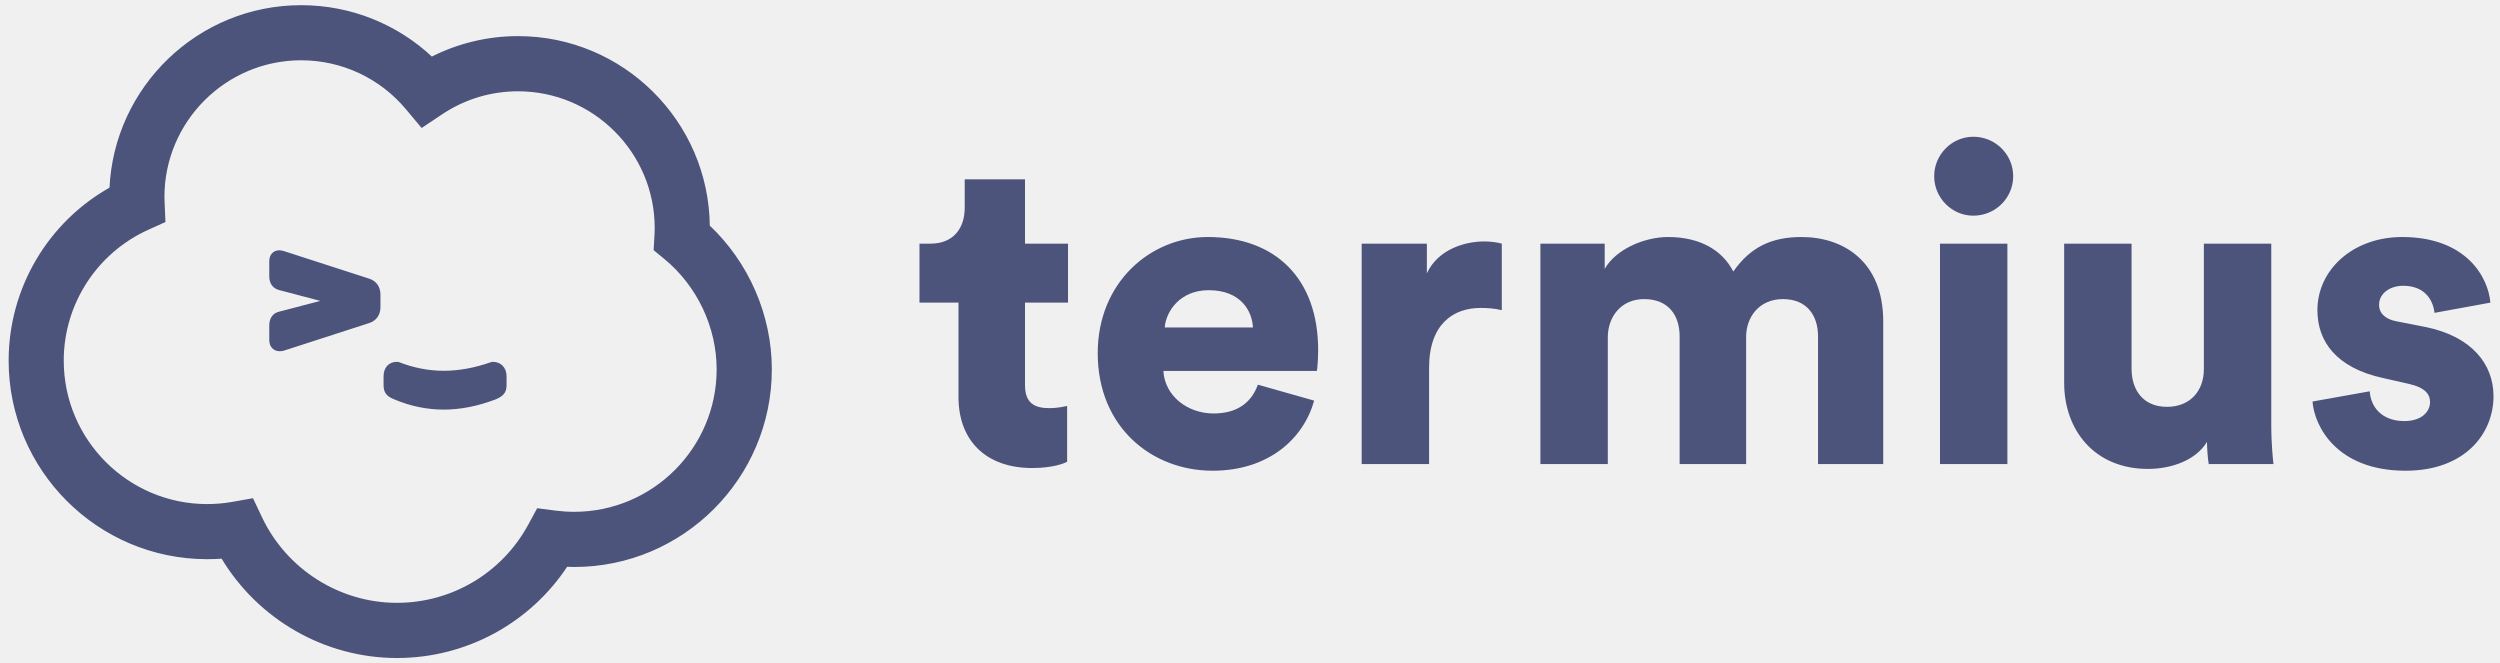
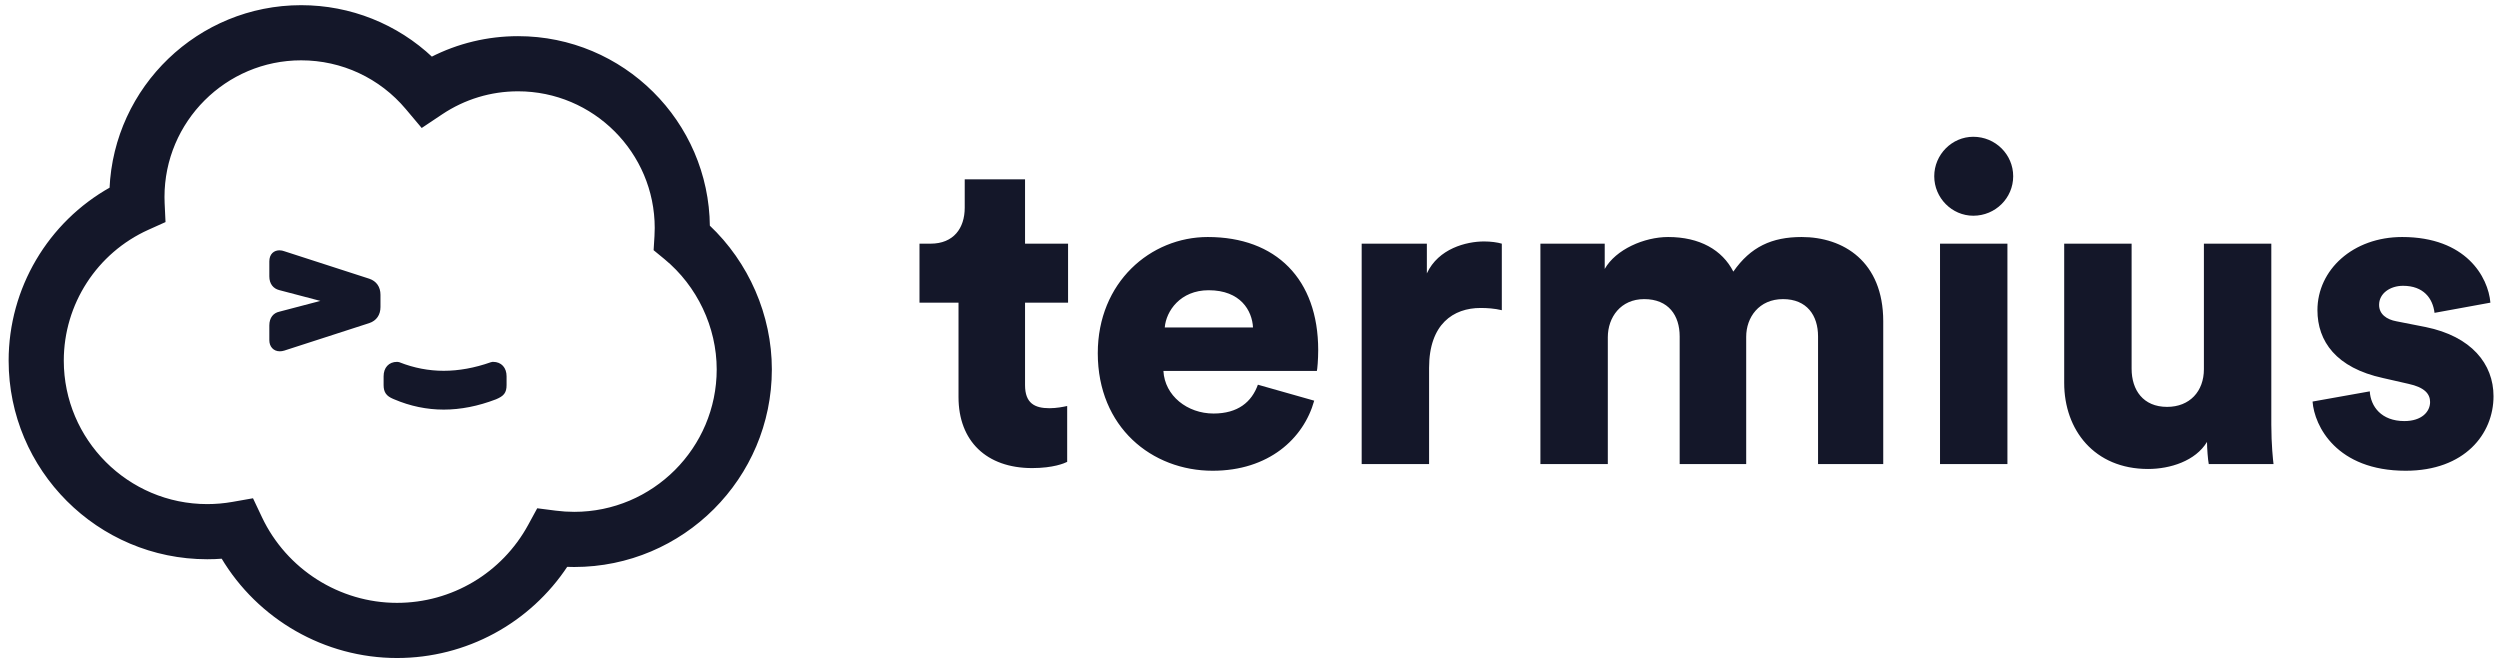
- <svg xmlns="http://www.w3.org/2000/svg" width="362" height="96" viewBox="0 0 362 96" fill="none">
-   <defs>
-     <clipPath id="clip2_11">
-       <rect id="termius-logo" width="362" height="96" fill="white" fill-opacity="0" />
+ <svg xmlns="http://www.w3.org/2000/svg" width="100%" height="100%" viewBox="0 0 362 96" version="1.1" xml:space="preserve" style="fill-rule:evenodd;clip-rule:evenodd;">
+   <rect x="0" y="0" width="362" height="96" style="fill:#fff;" />
+   <g>
+     <clipPath id="_clip1">
+       <rect x="0.5" y="0" width="361" height="96" />
    </clipPath>
-   </defs>
-   <g clip-path="url(#clip2_11)">
-     <mask id="mask2_15" mask-type="alpha" maskUnits="userSpaceOnUse" x="0.5" y="0" width="361" height="96">
-       <rect id="rect" x="0.5" width="361" height="96" fill="#000000" fill-opacity="1" />
-     </mask>
-     <g mask="url(#mask2_15)">
-       <path id="path" d="M148.42 25.97L139.69 25.97L139.69 30.08C139.69 33.03 138.08 35.28 134.74 35.28L133.14 35.28L133.14 43.82L138.79 43.82L138.79 57.5C138.79 63.86 142.83 67.77 149.45 67.77C152.53 67.77 154.14 67.07 154.52 66.87L154.52 58.78C153.94 58.91 152.98 59.1 151.95 59.1C149.83 59.1 148.42 58.4 148.42 55.76L148.42 43.82L154.65 43.82L154.65 35.28L148.42 35.28L148.42 25.97ZM168.65 47.42L181.43 47.42C181.3 44.98 179.63 42.02 175.01 42.02C170.9 42.02 168.84 45.04 168.65 47.42ZM182.14 55.7L190.29 58.01C188.75 63.54 183.68 68.16 175.59 68.16C166.79 68.16 158.95 61.87 158.95 51.14C158.95 40.87 166.6 34.32 174.88 34.32C184.77 34.32 190.87 40.42 190.87 50.69C190.87 52.04 190.74 53.52 190.68 53.71L168.46 53.71C168.65 57.31 171.93 59.87 175.72 59.87C179.25 59.87 181.24 58.21 182.14 55.7ZM217.46 35.28C216.82 35.09 215.85 34.96 214.89 34.96C212.32 34.96 208.28 35.98 206.61 39.58L206.61 35.28L197.17 35.28L197.17 67.2L206.93 67.2L206.93 53.26C206.93 46.9 210.46 44.59 214.38 44.59C215.34 44.59 216.37 44.65 217.46 44.91L217.46 35.28ZM232.81 67.2L232.81 48.83C232.81 45.94 234.67 43.31 238.07 43.31C241.61 43.31 243.21 45.68 243.21 48.7L243.21 67.2L252.84 67.2L252.84 48.76C252.84 45.94 254.71 43.31 258.17 43.31C261.64 43.31 263.25 45.68 263.25 48.7L263.25 67.2L272.69 67.2L272.69 46.52C272.69 37.85 266.91 34.32 260.87 34.32C256.57 34.32 253.49 35.73 250.98 39.32C249.38 36.18 246.1 34.32 241.54 34.32C238.07 34.32 233.96 36.11 232.36 38.94L232.36 35.28L223.05 35.28L223.05 67.2L232.81 67.2ZM290.67 67.2L290.67 35.28L280.91 35.28L280.91 67.2L290.67 67.2ZM280.07 25.52C280.07 28.66 282.64 31.23 285.73 31.23C288.94 31.23 291.51 28.66 291.51 25.52C291.51 22.37 288.94 19.8 285.73 19.8C282.64 19.8 280.07 22.37 280.07 25.52ZM319.83 67.2L329.2 67.2C329.14 66.68 328.88 64.37 328.88 61.48L328.88 35.28L319.12 35.28L319.12 53.45C319.12 56.66 317.07 58.91 313.79 58.91C310.32 58.91 308.65 56.47 308.65 53.39L308.65 35.28L298.89 35.28L298.89 55.44C298.89 62.25 303.26 67.9 311.03 67.9C314.24 67.9 317.9 66.75 319.57 63.99C319.57 64.82 319.7 66.62 319.83 67.2ZM334.85 58.14C335.11 61.67 338.32 68.16 348.34 68.16C356.88 68.16 361.06 62.83 361.06 57.37C361.06 52.68 357.85 48.7 351.23 47.35L346.99 46.52C345.58 46.26 344.49 45.49 344.49 44.14C344.49 42.47 346.09 41.38 347.96 41.38C350.91 41.38 352.26 43.18 352.52 45.3L360.61 43.82C360.29 40.09 357.07 34.32 347.83 34.32C340.7 34.32 335.56 39.07 335.56 44.91C335.56 49.41 338.26 53.26 345.07 54.74L348.73 55.57C351.1 56.09 351.87 57.05 351.87 58.21C351.87 59.62 350.65 60.97 348.15 60.97C344.81 60.97 343.27 58.85 343.14 56.66L334.85 58.14Z" fill="#4D547B" fill-opacity="1" fill-rule="evenodd" />
-       <path id="path" d="M83.14 81.85C82.76 81.85 82.38 81.84 81.99 81.82C76.59 90.03 67.42 95.03 57.48 95.03L57.48 87.54C65.51 87.54 72.86 83.17 76.7 76.11L77.92 73.86L80.46 74.19C81.35 74.3 82.25 74.36 83.14 74.36C94.65 74.36 104.02 64.99 104.02 53.48C104.02 47.31 101.16 41.26 96.37 37.32L94.9 36.11L95.01 34.2C95.04 33.81 95.05 33.41 95.05 33.01C95.05 21.96 86.06 12.97 75.01 12.97C71.03 12.97 67.2 14.13 63.89 16.34L61.1 18.2L58.95 15.63C55.12 11.08 49.55 8.48 43.6 8.48C32.56 8.48 23.56 17.47 23.56 28.52C23.56 28.83 23.57 29.14 23.59 29.45L23.7 31.99L21.38 33.04C13.84 36.44 8.98 43.95 8.98 52.22C8.98 63.81 18.41 73.24 30 73.24C31.23 73.24 32.47 73.13 33.67 72.92L36.49 72.42L37.71 75C41.32 82.63 49.06 87.54 57.48 87.54L57.48 95.03C47.09 95.03 37.49 89.47 32.23 80.64C31.49 80.69 30.75 80.72 30 80.72C14.28 80.72 1.5 67.94 1.5 52.22C1.5 41.83 7.14 32.33 16.1 27.32C16.73 12.7 28.82 0.99 43.6 0.99C50.69 0.99 57.4 3.69 62.49 8.49C66.35 6.51 70.62 5.48 75.01 5.48C90.11 5.48 102.41 17.7 102.53 32.78C108.2 38.11 111.51 45.69 111.51 53.48C111.51 69.12 98.79 81.85 83.14 81.85ZM71.7 57.59C69.16 58.56 66.66 59.06 64.25 59.06C61.83 59.06 59.45 58.56 57.17 57.59C57.08 57.55 57.08 57.55 56.99 57.51C56.15 57.15 55.79 56.71 55.79 55.76L55.79 54.49C55.79 53.36 56.44 52.64 57.49 52.64L57.72 52.68C59.81 53.5 62.04 53.94 64.25 53.94C66.46 53.94 68.77 53.52 71.13 52.69L71.34 52.64C72.39 52.64 73.1 53.36 73.1 54.49L73.1 55.76C73.1 56.77 72.67 57.17 71.7 57.59ZM40.49 45.37C39.78 45.52 39.24 46.09 39.24 47.12L39.24 49.25C39.24 50.06 39.74 50.61 40.51 50.61C40.69 50.61 40.88 50.58 41.08 50.52L53.39 46.54C54.33 46.23 54.84 45.48 54.84 44.45L54.84 42.68C54.84 41.65 54.33 40.9 53.39 40.59L41.11 36.62C40.89 36.54 40.68 36.49 40.46 36.49C39.81 36.49 39.24 36.9 39.24 37.85L39.24 40.02C39.24 41.01 39.76 41.57 40.48 41.76L47.37 43.57L40.49 45.37Z" fill="#4D547B" fill-opacity="1" fill-rule="nonzero" />
-       <path id="path" d="M57.48 95.03C67.42 95.03 76.59 90.03 81.99 81.82C82.38 81.84 82.76 81.85 83.14 81.85C98.79 81.85 111.51 69.12 111.51 53.48C111.51 45.69 108.2 38.11 102.53 32.78C102.41 17.7 90.11 5.48 75.01 5.48C70.62 5.48 66.35 6.52 62.49 8.49C57.4 3.69 50.69 1 43.6 1C28.82 1 16.73 12.7 16.1 27.32C7.14 32.33 1.5 41.83 1.5 52.22C1.5 67.94 14.28 80.72 30 80.72C30.75 80.72 31.49 80.69 32.23 80.64C37.49 89.47 47.09 95.03 57.48 95.03ZM57.48 87.54C65.51 87.54 72.86 83.17 76.7 76.11L77.92 73.86L80.46 74.19C81.35 74.3 82.25 74.36 83.14 74.36C94.65 74.36 104.02 64.99 104.02 53.48C104.02 47.31 101.16 41.26 96.37 37.32L94.9 36.11L95.01 34.2C95.04 33.81 95.05 33.41 95.05 33.01C95.05 21.96 86.06 12.97 75.01 12.97C71.03 12.97 67.2 14.13 63.89 16.34L61.1 18.2L58.95 15.63C55.12 11.08 49.55 8.48 43.6 8.48C32.56 8.48 23.56 17.47 23.56 28.52C23.56 28.83 23.57 29.14 23.59 29.45L23.7 31.99L21.38 33.04C13.84 36.44 8.98 43.95 8.98 52.22C8.98 63.81 18.41 73.24 30 73.24C31.23 73.24 32.47 73.13 33.67 72.92L36.49 72.42L37.71 75C41.32 82.63 49.06 87.54 57.48 87.54ZM71.7 57.59C69.16 58.56 66.66 59.06 64.25 59.06C61.83 59.06 59.45 58.56 57.17 57.59C57.08 57.55 57.08 57.55 56.99 57.51C56.15 57.15 55.79 56.71 55.79 55.76L55.79 54.49C55.79 53.36 56.44 52.64 57.49 52.64L57.72 52.68C59.81 53.5 62.04 53.94 64.25 53.94C66.46 53.94 68.77 53.52 71.13 52.69L71.34 52.64C72.39 52.64 73.1 53.36 73.1 54.49L73.1 55.76C73.1 56.77 72.67 57.17 71.7 57.59ZM40.49 45.37C39.78 45.52 39.24 46.09 39.24 47.12L39.24 49.25C39.24 50.06 39.74 50.61 40.51 50.61C40.69 50.61 40.88 50.58 41.08 50.52L53.39 46.54C54.33 46.23 54.84 45.48 54.84 44.45L54.84 42.68C54.84 41.65 54.33 40.9 53.39 40.59L41.11 36.62C40.89 36.54 40.68 36.49 40.46 36.49C39.81 36.49 39.24 36.9 39.24 37.85L39.24 40.02C39.24 41.01 39.76 41.57 40.48 41.76L47.37 43.57L40.49 45.37Z" fill="#000000" fill-opacity="0" fill-rule="nonzero" />
-       <path id="path" d="M81.99 81.82C82.38 81.84 82.76 81.85 83.14 81.85C98.79 81.85 111.51 69.12 111.51 53.48C111.51 45.69 108.2 38.11 102.53 32.78C102.41 17.7 90.11 5.48 75.01 5.48C70.62 5.48 66.35 6.52 62.49 8.49C57.4 3.69 50.69 1 43.6 1C28.82 1 16.73 12.7 16.1 27.32C7.14 32.33 1.5 41.83 1.5 52.22C1.5 67.94 14.28 80.72 30 80.72C30.75 80.72 31.49 80.69 32.23 80.64C37.49 89.47 47.09 95.03 57.48 95.03C67.42 95.03 76.59 90.03 81.99 81.82ZM57.48 95.03L57.48 87.54M76.7 76.11L77.92 73.86L80.46 74.19C81.35 74.3 82.25 74.36 83.14 74.36C94.65 74.36 104.02 64.99 104.02 53.48C104.02 47.31 101.16 41.26 96.37 37.32L94.9 36.11L95.01 34.2C95.04 33.81 95.05 33.41 95.05 33.01C95.05 21.96 86.06 12.97 75.01 12.97C71.03 12.97 67.2 14.13 63.89 16.34L61.1 18.2L58.95 15.63C55.12 11.08 49.55 8.48 43.6 8.48C32.56 8.48 23.56 17.47 23.56 28.52C23.56 28.83 23.57 29.14 23.59 29.45L23.7 31.99L21.38 33.04C13.84 36.44 8.98 43.95 8.98 52.22C8.98 63.81 18.41 73.24 30 73.24C31.23 73.24 32.47 73.13 33.67 72.92L36.49 72.42L37.71 75C41.32 82.63 49.06 87.54 57.48 87.54C65.51 87.54 72.86 83.17 76.7 76.11ZM64.25 59.06C61.83 59.06 59.45 58.56 57.17 57.59C57.08 57.55 57.08 57.55 56.99 57.51C56.15 57.15 55.79 56.71 55.79 55.76L55.79 54.49C55.79 53.36 56.44 52.64 57.49 52.64L57.72 52.68C59.81 53.5 62.04 53.94 64.25 53.94C66.46 53.94 68.77 53.52 71.13 52.69L71.34 52.64C72.39 52.64 73.1 53.36 73.1 54.49L73.1 55.76C73.1 56.77 72.67 57.17 71.7 57.59C69.16 58.56 66.66 59.06 64.25 59.06ZM39.24 47.12L39.24 49.25C39.24 50.06 39.74 50.61 40.51 50.61C40.69 50.61 40.88 50.58 41.08 50.52L53.39 46.54C54.33 46.23 54.84 45.48 54.84 44.45L54.84 42.68C54.84 41.65 54.33 40.9 53.39 40.59L41.11 36.62C40.89 36.54 40.68 36.49 40.46 36.49C39.81 36.49 39.24 36.9 39.24 37.85L39.24 40.02C39.24 41.01 39.76 41.57 40.48 41.76L47.37 43.57L40.49 45.37C39.78 45.52 39.24 46.09 39.24 47.12Z" stroke="#4D547B" stroke-opacity="1" stroke-width="0.5" />
+     <g clip-path="url(#_clip1)">
+       <path d="M148.426,25.971l-8.734,-0l0,4.11c0,2.954 -1.605,5.202 -4.945,5.202l-1.605,-0l-0,8.541l5.651,0l-0,13.679c-0,6.358 4.046,10.275 10.661,10.275c3.082,0 4.688,-0.706 5.073,-0.899l-0,-8.091c-0.578,0.128 -1.541,0.321 -2.569,0.321c-2.119,-0 -3.532,-0.707 -3.532,-3.34l-0,-11.945l6.23,0l-0,-8.541l-6.23,-0l-0,-9.312Zm20.23,21.45l12.78,-0c-0.129,-2.441 -1.799,-5.395 -6.422,-5.395c-4.111,0 -6.166,3.018 -6.358,5.395Zm13.486,8.284l8.156,2.312c-1.541,5.523 -6.615,10.147 -14.706,10.147c-8.799,-0 -16.634,-6.294 -16.634,-17.019c-0,-10.275 7.643,-16.825 15.927,-16.825c9.89,-0 15.991,6.101 15.991,16.376c-0,1.349 -0.128,2.826 -0.193,3.018l-22.22,0c0.193,3.597 3.468,6.165 7.257,6.165c3.532,0 5.523,-1.669 6.422,-4.174Zm35.321,-20.422c-0.642,-0.193 -1.605,-0.321 -2.568,-0.321c-2.569,-0 -6.615,1.027 -8.285,4.624l0,-4.303l-9.44,-0l-0,31.918l9.761,-0l0,-13.936c0,-6.358 3.532,-8.67 7.45,-8.67c0.963,-0 1.991,0.064 3.082,0.321l0,-9.633Zm15.349,31.918l0,-18.368c0,-2.889 1.863,-5.522 5.266,-5.522c3.532,-0 5.138,2.376 5.138,5.394l0,18.496l9.633,-0l0,-18.432c0,-2.825 1.862,-5.458 5.33,-5.458c3.468,-0 5.074,2.376 5.074,5.394l0,18.496l9.44,-0l0,-20.679c0,-8.67 -5.78,-12.202 -11.816,-12.202c-4.303,-0 -7.386,1.412 -9.89,5.009c-1.606,-3.147 -4.881,-5.009 -9.441,-5.009c-3.468,-0 -7.578,1.798 -9.183,4.623l-0,-3.66l-9.312,-0l-0,31.918l9.761,-0Zm57.863,-0l0,-31.918l-9.761,-0l0,31.918l9.761,-0Zm-10.596,-41.68c0,3.147 2.568,5.716 5.651,5.716c3.211,0 5.78,-2.569 5.78,-5.716c0,-3.146 -2.569,-5.715 -5.78,-5.715c-3.083,-0 -5.651,2.569 -5.651,5.715Zm39.752,41.68l9.376,-0c-0.064,-0.514 -0.321,-2.826 -0.321,-5.716l0,-26.202l-9.761,-0l0,18.174c0,3.211 -2.055,5.459 -5.33,5.459c-3.468,0 -5.138,-2.44 -5.138,-5.523l0,-18.11l-9.762,-0l0,20.165c0,6.808 4.367,12.459 12.138,12.459c3.211,0 6.872,-1.156 8.541,-3.917c0,0.834 0.129,2.633 0.257,3.211Zm15.028,-9.056c0.257,3.533 3.468,10.019 13.486,10.019c8.542,-0 12.716,-5.33 12.716,-10.789c0,-4.688 -3.211,-8.67 -9.826,-10.019l-4.238,-0.834c-1.413,-0.257 -2.505,-1.028 -2.505,-2.377c0,-1.669 1.606,-2.761 3.468,-2.761c2.954,-0 4.303,1.798 4.56,3.917l8.091,-1.477c-0.321,-3.725 -3.532,-9.504 -12.779,-9.504c-7.129,-0 -12.267,4.752 -12.267,10.596c0,4.495 2.698,8.349 9.505,9.826l3.661,0.835c2.376,0.513 3.146,1.477 3.146,2.633c0,1.413 -1.22,2.761 -3.724,2.761c-3.34,0 -4.881,-2.119 -5.01,-4.303l-8.284,1.477Z" style="fill:#141729;" />
+       <path d="M83.147,81.851c-0.382,-0 -0.765,-0.008 -1.148,-0.024c-5.406,8.209 -14.571,13.203 -24.511,13.203l-0,-7.486c8.03,-0 15.372,-4.367 19.216,-11.428l1.224,-2.249l2.54,0.326c0.888,0.114 1.79,0.172 2.679,0.172c11.51,-0 20.881,-9.371 20.881,-20.882c-0,-6.173 -2.864,-12.219 -7.651,-16.154l-1.477,-1.213l0.117,-1.907c0.024,-0.396 0.037,-0.798 0.037,-1.197c-0,-11.046 -8.994,-20.04 -20.04,-20.04c-3.979,0 -7.812,1.162 -11.119,3.369l-2.786,1.86l-2.157,-2.565c-3.828,-4.553 -9.399,-7.15 -15.345,-7.15c-11.046,-0 -20.039,8.993 -20.039,20.04c0,0.308 0.007,0.62 0.022,0.929l0.119,2.543l-2.321,1.045c-7.544,3.398 -12.402,10.907 -12.402,19.178c-0,11.589 9.433,21.022 21.021,21.022c1.232,0 2.467,-0.107 3.672,-0.319l2.811,-0.495l1.221,2.579c3.61,7.624 11.357,12.536 19.777,12.536l-0,7.486c-10.393,-0 -19.996,-5.552 -25.249,-14.387c-0.742,0.057 -1.487,0.086 -2.232,0.086c-15.722,0 -28.507,-12.785 -28.507,-28.508c-0,-10.388 5.648,-19.887 14.608,-24.893c0.629,-14.627 12.72,-26.328 27.499,-26.328c7.085,0 13.802,2.697 18.885,7.498c3.863,-1.978 8.135,-3.012 12.522,-3.012c15.105,0 27.403,12.223 27.525,27.3c5.661,5.33 8.975,12.908 8.975,20.697c-0,15.645 -12.722,28.368 -28.367,28.368Zm-11.44,-24.255c-2.542,0.972 -5.045,1.465 -7.452,1.465c-2.416,-0 -4.799,-0.495 -7.077,-1.469c-0.092,-0.039 -0.092,-0.039 -0.184,-0.078c-0.839,-0.361 -1.198,-0.796 -1.198,-1.75l-0,-1.274c-0,-1.121 0.645,-1.842 1.697,-1.842l0.236,0.032l0.063,0.024c2.083,0.822 4.256,1.238 6.459,1.238c2.211,0 4.527,-0.419 6.882,-1.248l0.211,-0.046l0.059,-0c1.053,-0 1.699,0.721 1.699,1.842l-0,1.274c-0,1.014 -0.349,1.382 -1.321,1.8l-0.074,0.032Zm-31.211,-12.218c-0.714,0.15 -1.247,0.716 -1.247,1.743l-0,2.136c-0,0.807 0.495,1.362 1.266,1.362c0.181,-0 0.366,-0.03 0.574,-0.092l12.307,-3.981c0.934,-0.311 1.447,-1.061 1.447,-2.087l-0,-1.775c-0,-1.027 -0.513,-1.776 -1.446,-2.087l-12.281,-3.973c-0.218,-0.082 -0.436,-0.128 -0.647,-0.128c-0.651,0 -1.22,0.409 -1.22,1.357l-0,2.169c-0,0.988 0.516,1.552 1.231,1.739l6.897,1.811l-6.881,1.806Z" style="fill:#141729;fill-rule:nonzero;" />
+       <path d="M57.488,95.03c9.94,-0 19.105,-4.995 24.511,-13.203c0.383,0.016 0.766,0.024 1.148,0.024c15.645,-0 28.367,-12.723 28.367,-28.368c0,-7.789 -3.314,-15.367 -8.975,-20.697c-0.122,-15.077 -12.42,-27.3 -27.525,-27.3c-4.387,0 -8.658,1.034 -12.522,3.012c-5.083,-4.801 -11.8,-7.498 -18.885,-7.498c-14.779,-0 -26.87,11.701 -27.499,26.328c-8.96,5.006 -14.608,14.505 -14.608,24.893c0,15.723 12.785,28.508 28.507,28.508c0.745,0 1.49,-0.029 2.232,-0.087c5.253,8.836 14.856,14.388 25.249,14.388Zm-0,-0l-0,-7.486m-0,-0c8.03,-0 15.372,-4.367 19.216,-11.428l1.224,-2.249l2.54,0.326c0.888,0.114 1.79,0.172 2.679,0.172c11.51,-0 20.881,-9.371 20.881,-20.882c-0,-6.173 -2.864,-12.219 -7.651,-16.154l-1.477,-1.213l0.117,-1.907c0.024,-0.396 0.037,-0.798 0.037,-1.197c-0,-11.046 -8.994,-20.04 -20.04,-20.04c-3.979,0 -7.812,1.162 -11.119,3.369l-2.786,1.86l-2.157,-2.565c-3.828,-4.553 -9.399,-7.15 -15.345,-7.15c-11.046,-0 -20.039,8.993 -20.039,20.04c0,0.308 0.007,0.62 0.022,0.929l0.119,2.543l-2.321,1.045c-7.544,3.398 -12.402,10.907 -12.402,19.178c-0,11.589 9.433,21.022 21.021,21.022c1.232,0 2.467,-0.107 3.672,-0.319l2.811,-0.495l1.221,2.579c3.61,7.624 11.357,12.536 19.777,12.536Zm14.219,-29.948c-2.542,0.973 -5.045,1.465 -7.452,1.465c-2.416,0 -4.799,-0.495 -7.077,-1.469c-0.092,-0.038 -0.092,-0.038 -0.184,-0.078c-0.839,-0.361 -1.198,-0.796 -1.198,-1.75l-0,-1.274c-0,-1.121 0.645,-1.842 1.697,-1.842l0.236,0.032l0.063,0.024c2.083,0.822 4.256,1.238 6.459,1.238c2.211,0 4.527,-0.419 6.882,-1.248l0.211,-0.046l0.059,-0c1.053,-0 1.699,0.721 1.699,1.842l-0,1.274c-0,1.014 -0.349,1.382 -1.321,1.801l-0.074,0.031Zm-31.211,-12.218c-0.714,0.15 -1.247,0.716 -1.247,1.743l-0,2.137c-0,0.807 0.495,1.361 1.266,1.361c0.181,-0 0.366,-0.03 0.574,-0.092l12.307,-3.981c0.934,-0.311 1.447,-1.061 1.447,-2.087l-0,-1.775c-0,-1.026 -0.513,-1.776 -1.446,-2.087l-12.281,-3.973c-0.218,-0.082 -0.436,-0.128 -0.647,-0.128c-0.651,0 -1.22,0.409 -1.22,1.357l-0,2.169c-0,0.988 0.516,1.552 1.231,1.739l6.897,1.811l-6.881,1.806Z" style="fill:none;fill-rule:nonzero;stroke:#141729;stroke-width:0.5px;" />
    </g>
  </g>
</svg>
